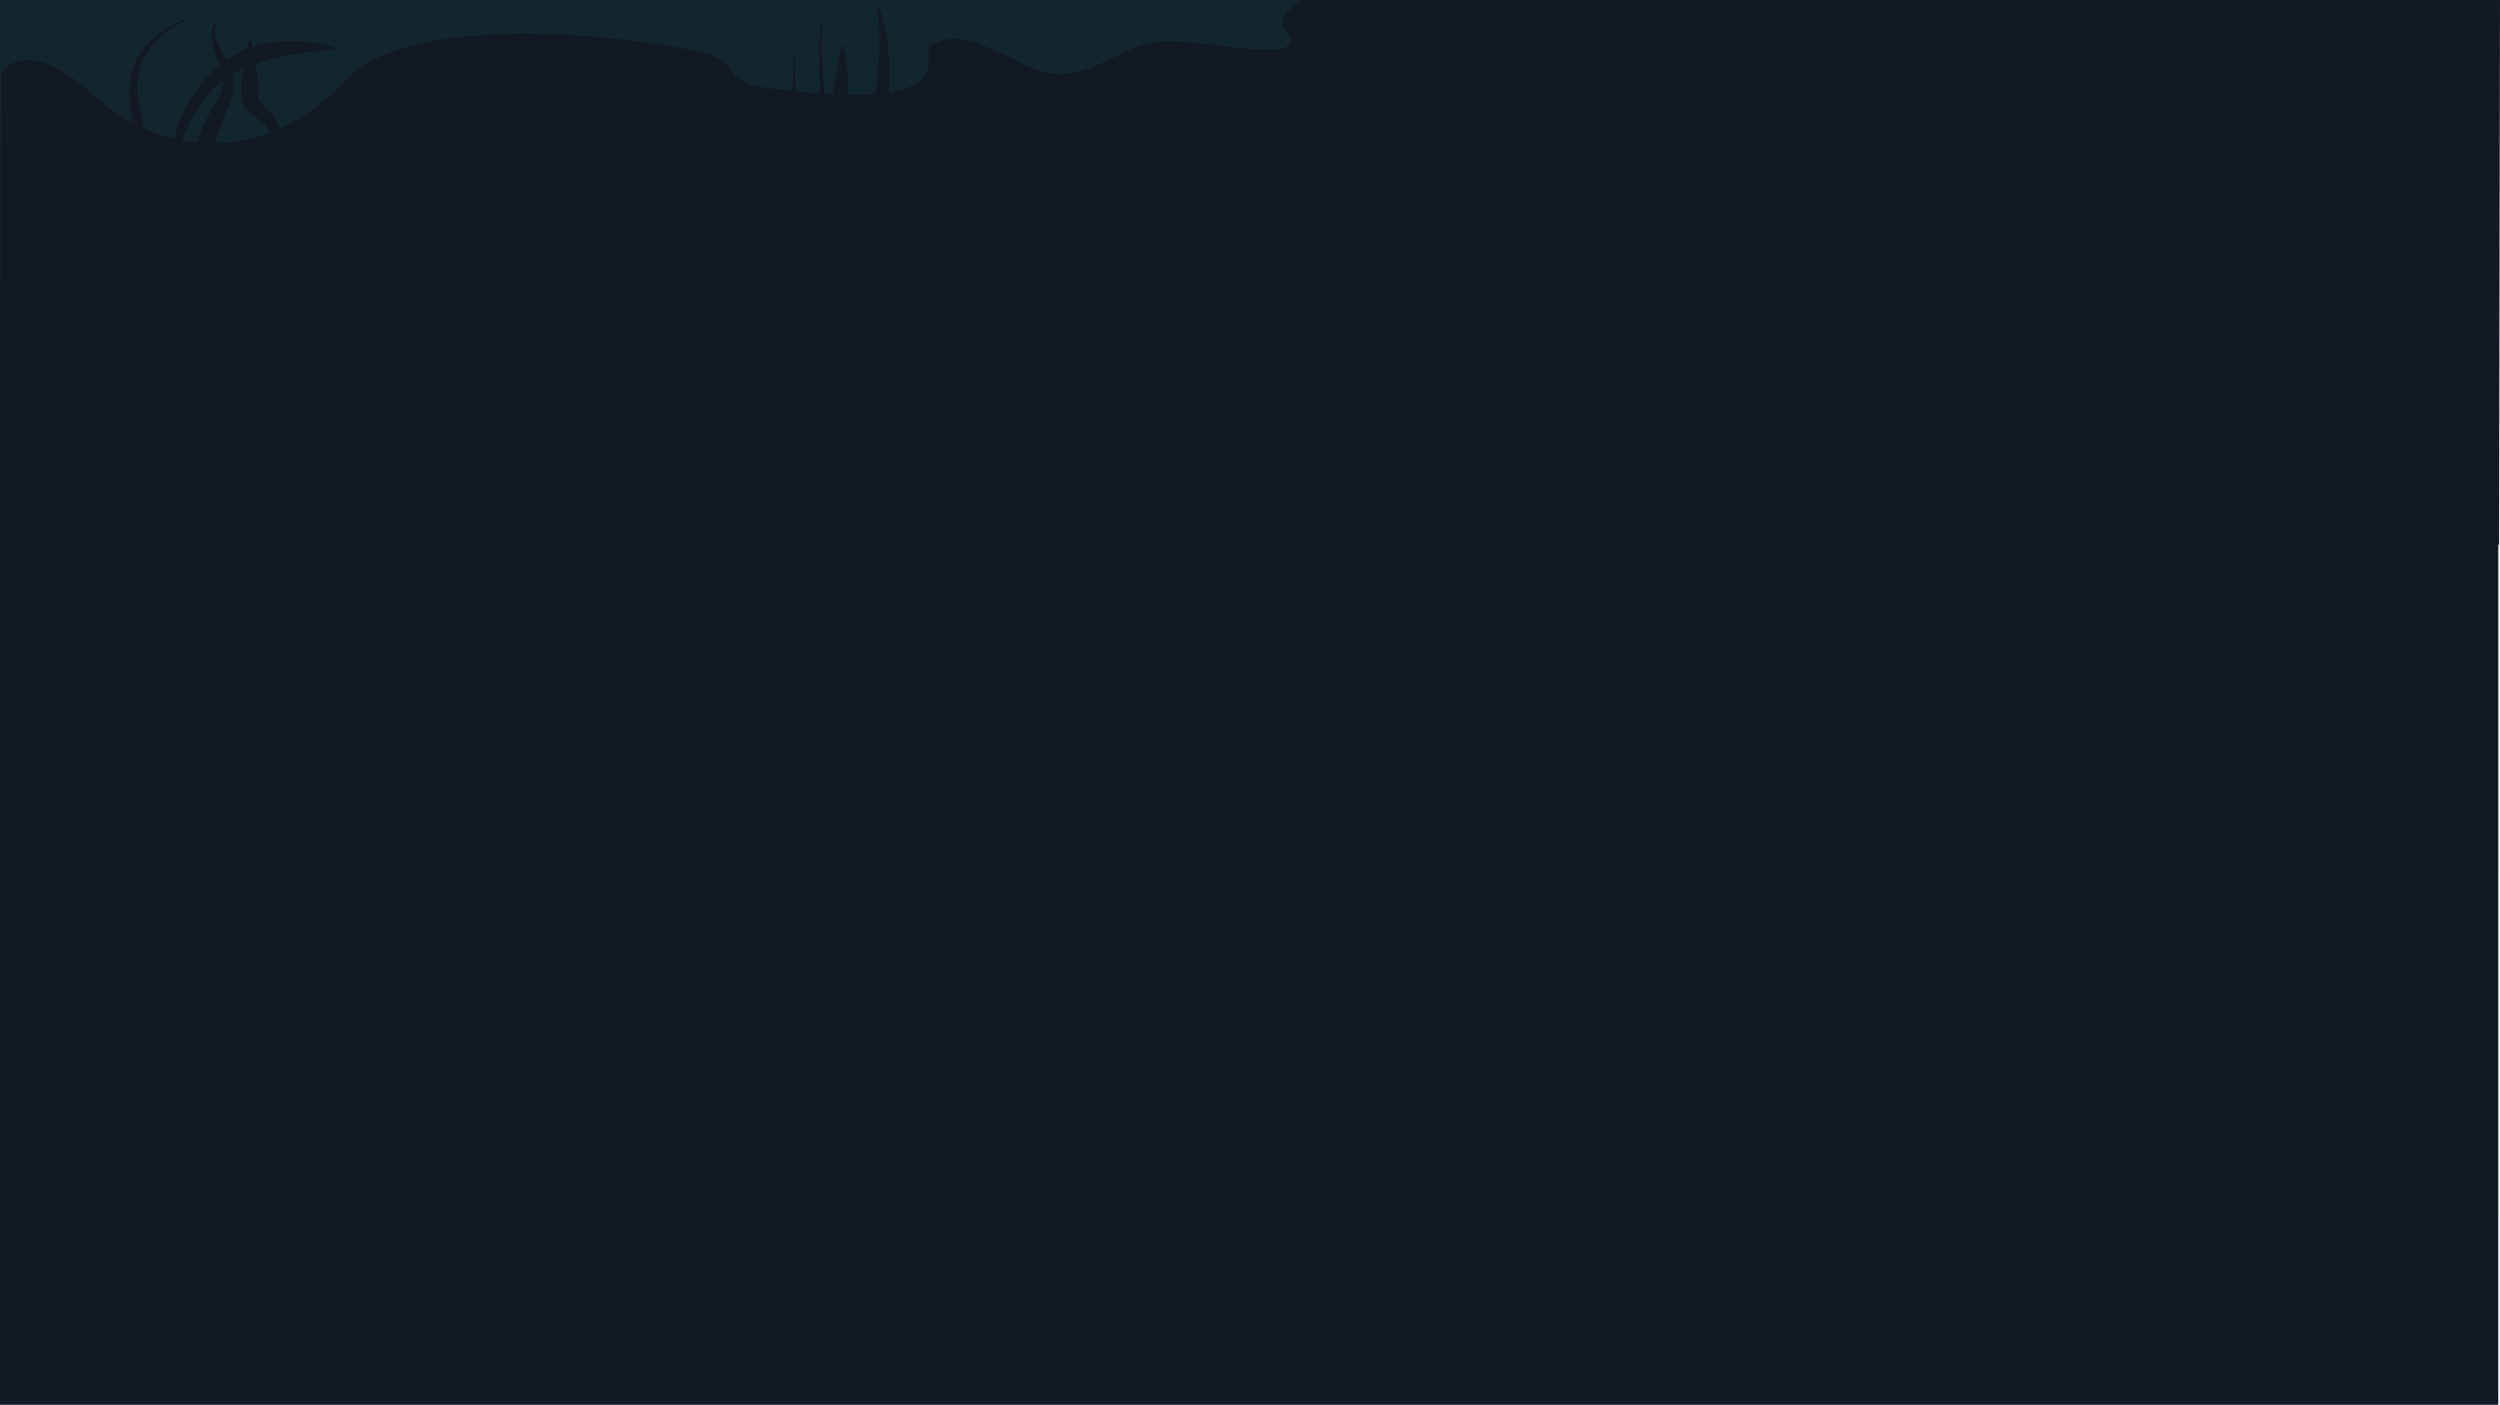
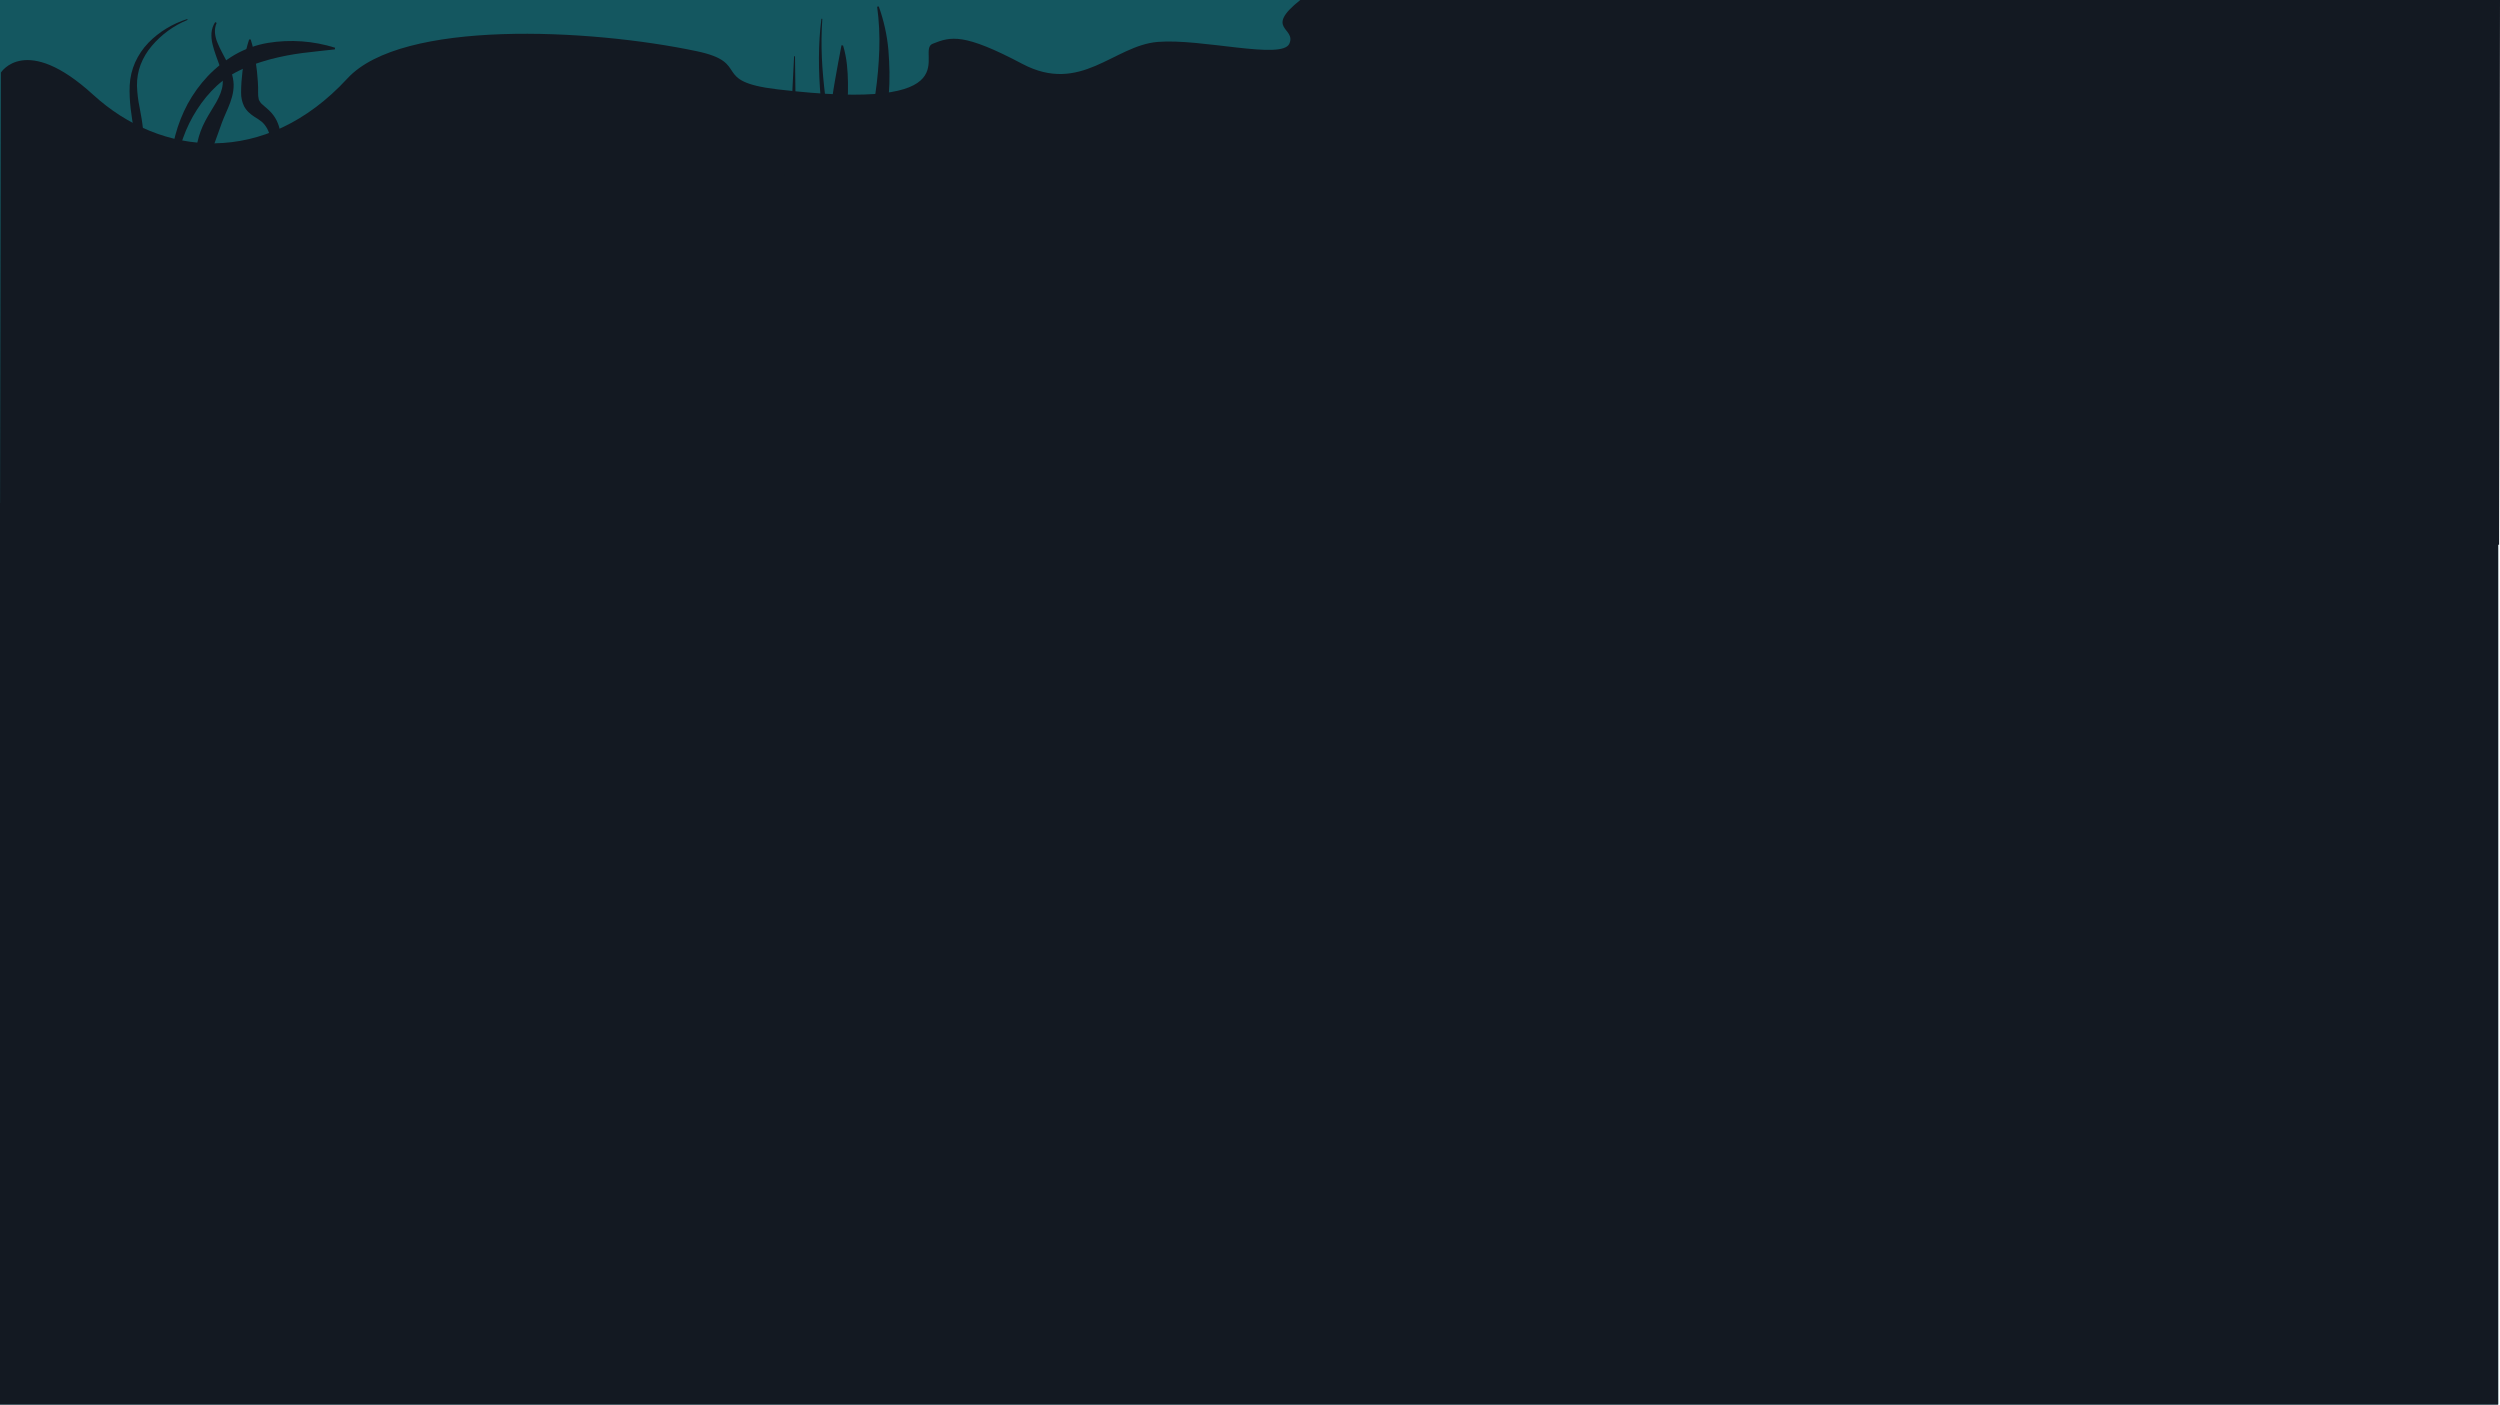
<svg xmlns="http://www.w3.org/2000/svg" viewBox="0 0 1367 768">
  <defs>
    <style>.cls-1{fill:url(#linear-gradient);}.cls-2{fill:#131922;}</style>
    <linearGradient id="linear-gradient" x1="683" y1="43.36" x2="683" y2="811.36" gradientTransform="matrix(1, 0, 0, -1, 0, 811.36)" gradientUnits="userSpaceOnUse">
-       <stop offset="0" stop-color="#214359" />
-       <stop offset="0.05" stop-color="#204055" />
-       <stop offset="0.48" stop-color="#162d38" />
-       <stop offset="0.72" stop-color="#13262d" />
+       <stop offset="0" stop-color="#145760" />
+       <stop offset="1" stop-color="#145760" />
    </linearGradient>
  </defs>
  <g id="bg">
    <rect id="sea" class="cls-1" width="1366" height="768" />
    <path class="cls-2" d="M324,318" />
    <rect class="cls-2" y="275" width="1366" height="493" />
    <path class="cls-2" d="M711,0c-20.18,16-2,15-6,23.92s-48-3-72-1-42,28.91-74,12-39-15-49-11,24,37.87-85,24.92c-37-4.4-13.77-14.46-44-20.84C322.16,15.58,219.73,10.6,190,42.86c-45,48.83-102,42.85-139,9S.5,39.68.5,39.68L0,297.85H1366.5L1367,0Z" />
  </g>
  <g id="objects">
    <path class="cls-2" d="M429.15,95.2c0,5.37-.23,10.72-.34,16.08l-.25,8-.33,8c-.12,2.68-.15,5.35-.15,8s-.09,5.24-.2,7.83-.16,5.15-.12,7.75.24,5.2.52,7.93l-.47.18a24.55,24.55,0,0,1-3.53-7.56,38.62,38.62,0,0,1-1.4-8.23,43.21,43.21,0,0,1,.26-8.21l1.1-8,1-8,1.08-8c.78-5.3,1.49-10.61,2.33-15.91Z" />
    <path class="cls-2" d="M499.19,91a178.23,178.23,0,0,1,1.65,19.19l.1,4.82v4.82l-.12,4.82-.19,4.82-.44,9.64a90.48,90.48,0,0,1-1.08,9.56c-.54,3.16-1.21,6.3-2,9.43a85.18,85.18,0,0,1-2.8,9.29l-.5-.07a89.84,89.84,0,0,1-.19-9.69c.09-3.21.25-6.4.5-9.58s.63-6.33,1.13-9.47l.74-4.71.64-4.73.52-4.74.45-4.74.41-4.75.31-4.76c.42-6.34.5-12.71.35-19.1Z" />
    <path class="cls-2" d="M434.71,30.76c.19,11.28.24,22.57.37,33.85l.12,33.86c.06,5.62,0,11.33.24,16.85a60,60,0,0,0,2.31,15.89c1.55,5.09,4.18,10,6.53,15.2s4.54,10.74,4.7,16.53l-.49.07c-1.58-5.43-4.39-10.17-7.31-14.94s-6.05-9.63-8.16-15.24a47.39,47.39,0,0,1-2.53-17.45c.05-2.88.2-5.72.34-8.53l.37-8.46,1.38-33.82c.54-11.28,1-22.55,1.63-33.82Z" />
    <path class="cls-2" d="M449.65,10.3a190.57,190.57,0,0,0-.25,21.24c.3,7.08,1,14.12,1.84,21.16,1.66,14.07,3.79,28.16,4.85,42.43.52,7.14.88,14.3.81,21.5a133.08,133.08,0,0,1-2,21.52A109.48,109.48,0,0,1,449.16,159a80.36,80.36,0,0,1-10.35,18.88l-.42-.26a122.27,122.27,0,0,0,7.52-19.72,143.92,143.92,0,0,0,4.17-20.53c.91-6.92,1.45-13.9,1.78-20.91s.37-14.06.1-21.11c-.51-14.12-2.12-28.22-3.27-42.42s-1.38-28.57.46-42.7Z" />
    <path class="cls-2" d="M183.11,27c-6.06.72-12,1.23-17.77,2a140.82,140.82,0,0,0-16.91,3.25c-1.36.39-2.72.72-4.05,1.16-.67.22-1.35.39-2,.61l-2,.67c-1.34.42-2.6,1-3.92,1.42s-2.59,1-3.82,1.62a52.29,52.29,0,0,0-14,9.07,66.79,66.79,0,0,0-10.87,13.06,74.7,74.7,0,0,0-7.64,15.53,93.92,93.92,0,0,0-5.57,34.68l-.9.08a90.45,90.45,0,0,1,2.18-36.12,80,80,0,0,1,6.76-17.19,73.57,73.57,0,0,1,11-15.19,68.19,68.19,0,0,1,15-11.85,54.91,54.91,0,0,1,17.94-6.35,79.59,79.59,0,0,1,36.66,2.64Z" />
    <path class="cls-2" d="M108.34,102.34a42.62,42.62,0,0,1-1.74-12.22,55.62,55.62,0,0,1,1.34-12.32,45.74,45.74,0,0,1,4.28-11.64c1-1.82,2-3.64,3.08-5.35s2.07-3.35,3-5c1.79-3.27,3.2-6.52,3.47-9.79s-.56-6.85-1.81-10.46-2.81-7.35-3.75-11.38a20.62,20.62,0,0,1-.57-6.23,14,14,0,0,1,.66-3.08,13.56,13.56,0,0,1,1.37-2.78l.79.43a11.4,11.4,0,0,0-.91,5.46,18.21,18.21,0,0,0,1.36,5.37c1.4,3.51,3.39,6.85,5.21,10.47a44.59,44.59,0,0,1,2.41,5.76,23,23,0,0,1,1.23,6.58c.09,4.65-1.38,8.95-3,12.75l-2.38,5.54c-.74,1.8-1.41,3.52-2,5.3L116.59,80.3c-1.29,3.52-2.53,7.09-3.7,10.75s-2.3,7.41-3.65,11.3Z" />
    <path class="cls-2" d="M137.08,21.57a76.23,76.23,0,0,1,2.67,11.61q.9,5.81,1.25,11.6c.05,1,.1,1.93.13,2.9s0,2,0,2.81a15,15,0,0,0,.35,3.84,6.85,6.85,0,0,0,2.22,3c1.25,1.19,3,2.43,4.6,4.23a19.14,19.14,0,0,1,3.7,6,23,23,0,0,1,1.48,6.52A29.82,29.82,0,0,1,151.6,86.6a53.77,53.77,0,0,1-5.74,10.55c-2.19,3.25-4.54,6.32-6.73,9.5l-.79-.45c3.21-7.08,7.33-13.81,9-20.94a24.57,24.57,0,0,0,.28-10.4,14.14,14.14,0,0,0-4.35-8.17,41.05,41.05,0,0,0-4.4-3,22,22,0,0,1-2.8-2.19,13.38,13.38,0,0,1-2.59-3.37,16.49,16.49,0,0,1-1.65-7.49c0-1.08,0-2,.05-3s.1-1.94.16-2.9c.29-3.86.74-7.72,1.39-11.58a75,75,0,0,1,2.79-11.58Z" />
    <path class="cls-2" d="M165.79,124.15c-.9-4.81-2-9.44-2.73-14.34s-1.08-10.11.31-15.48a24.05,24.05,0,0,1,3.42-7.57,39.75,39.75,0,0,1,5.15-5.87c1.79-1.7,3.5-3.27,5-4.91a22.37,22.37,0,0,0,3.68-5.32c2-4,3.24-8.8,5.85-13.39a30.69,30.69,0,0,1,10.94-10.78,43.58,43.58,0,0,1,14-5,57.92,57.92,0,0,1,14.62-.79v.7a63.16,63.16,0,0,0-7.15.7c-1.19.15-2.35.42-3.52.63s-2.32.52-3.45.86a40.38,40.38,0,0,0-12.63,5.89,26.45,26.45,0,0,0-8.74,10c-2,4-2.86,8.68-4.86,13.51a31.51,31.51,0,0,1-4,6.92c-1.57,2.09-3.24,4-4.78,5.76a55.09,55.09,0,0,0-4.16,5.21,17.88,17.88,0,0,0-1.54,2.63,12.47,12.47,0,0,0-.65,1.38l-.3.71-.24.74c-1.42,3.92-1.81,8.51-2.07,13.25s-.4,9.74-1.52,14.59Z" />
    <path class="cls-2" d="M71,94.84a24.37,24.37,0,0,0,3.28-11.32,41.36,41.36,0,0,0-.18-5.88q-.27-3-.8-5.94c-1.34-7.93-2.77-16.3-2.38-25a35,35,0,0,1,3-12.65,38,38,0,0,1,7.19-10.63A48.89,48.89,0,0,1,91,15.57a52.32,52.32,0,0,1,11.39-5.16l.18.47A50.79,50.79,0,0,0,83,25.11,35.4,35.4,0,0,0,76.9,35.32a31.39,31.39,0,0,0-2,11.51,66.4,66.4,0,0,0,1.44,11.94c.75,4,1.52,8.08,1.9,12.31A42.93,42.93,0,0,1,77.75,84a22.65,22.65,0,0,1-2.29,6.18,18.25,18.25,0,0,1-4.09,5Z" />
    <path class="cls-2" d="M461,24.89c2.14,7,2.55,13.79,2.67,20.33S463.35,58,463,64.15s-.77,12.19-1.41,18.61-1.54,13-3.88,19.94l-.89.11-1.38-9.72q-.6-4.87-1-9.79a139.35,139.35,0,0,1-.4-19.71,193.28,193.28,0,0,1,2.53-19.54l1.73-9.66c.63-3.21,1.25-6.42,1.83-9.64Z" />
    <path class="cls-2" d="M480.51,3.53a95.56,95.56,0,0,1,5.27,23.82c.33,4.07.52,8.16.59,12.24s-.1,8.14-.38,12.16c-1,16.14-3.5,31.58-4.78,46.83a455.07,455.07,0,0,0-1.61,46.19c.08,15.54,1.21,31.1,2.22,47.15l-.87.23q-3.12-11.47-5.25-23.19c-1.4-7.8-2.43-15.67-3.15-23.57a280.56,280.56,0,0,1-.27-47.54c1.26-15.84,4.3-31.42,6.44-47.06a213.83,213.83,0,0,0,2.07-23.55,139.8,139.8,0,0,0-1.17-23.58Z" />
  </g>
</svg>
